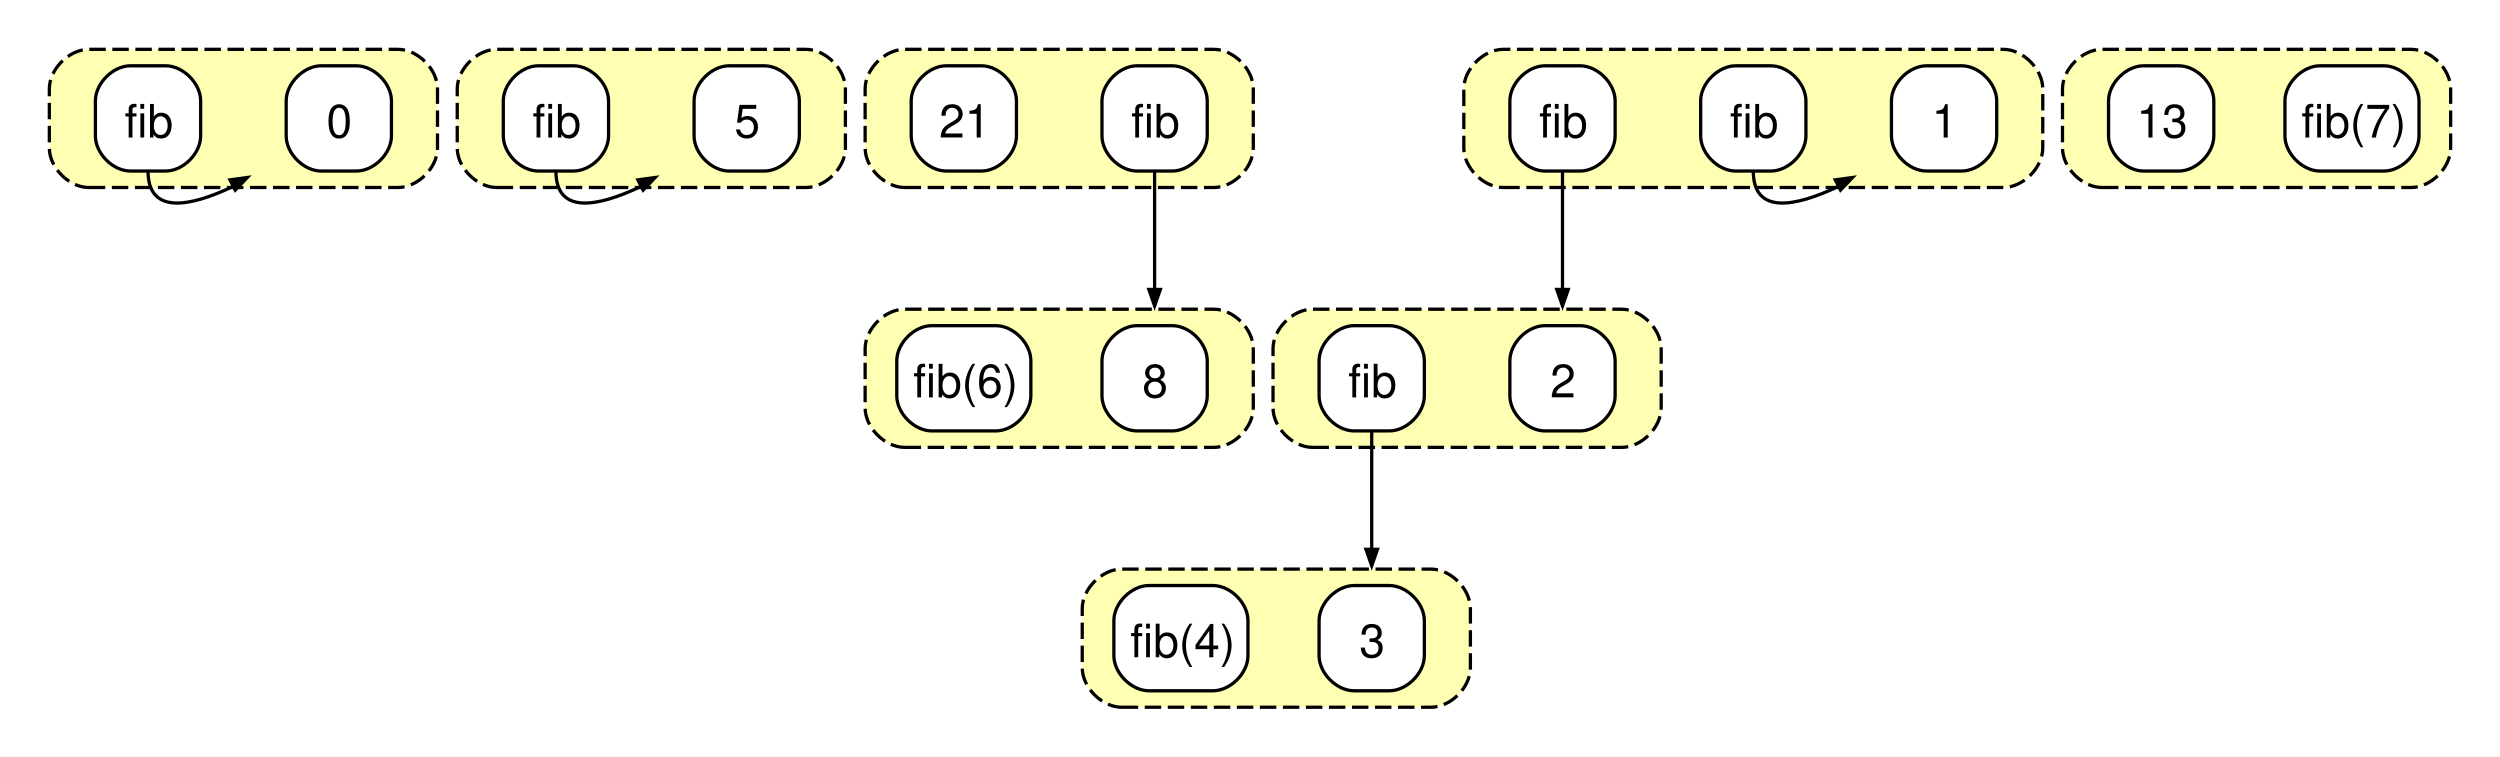
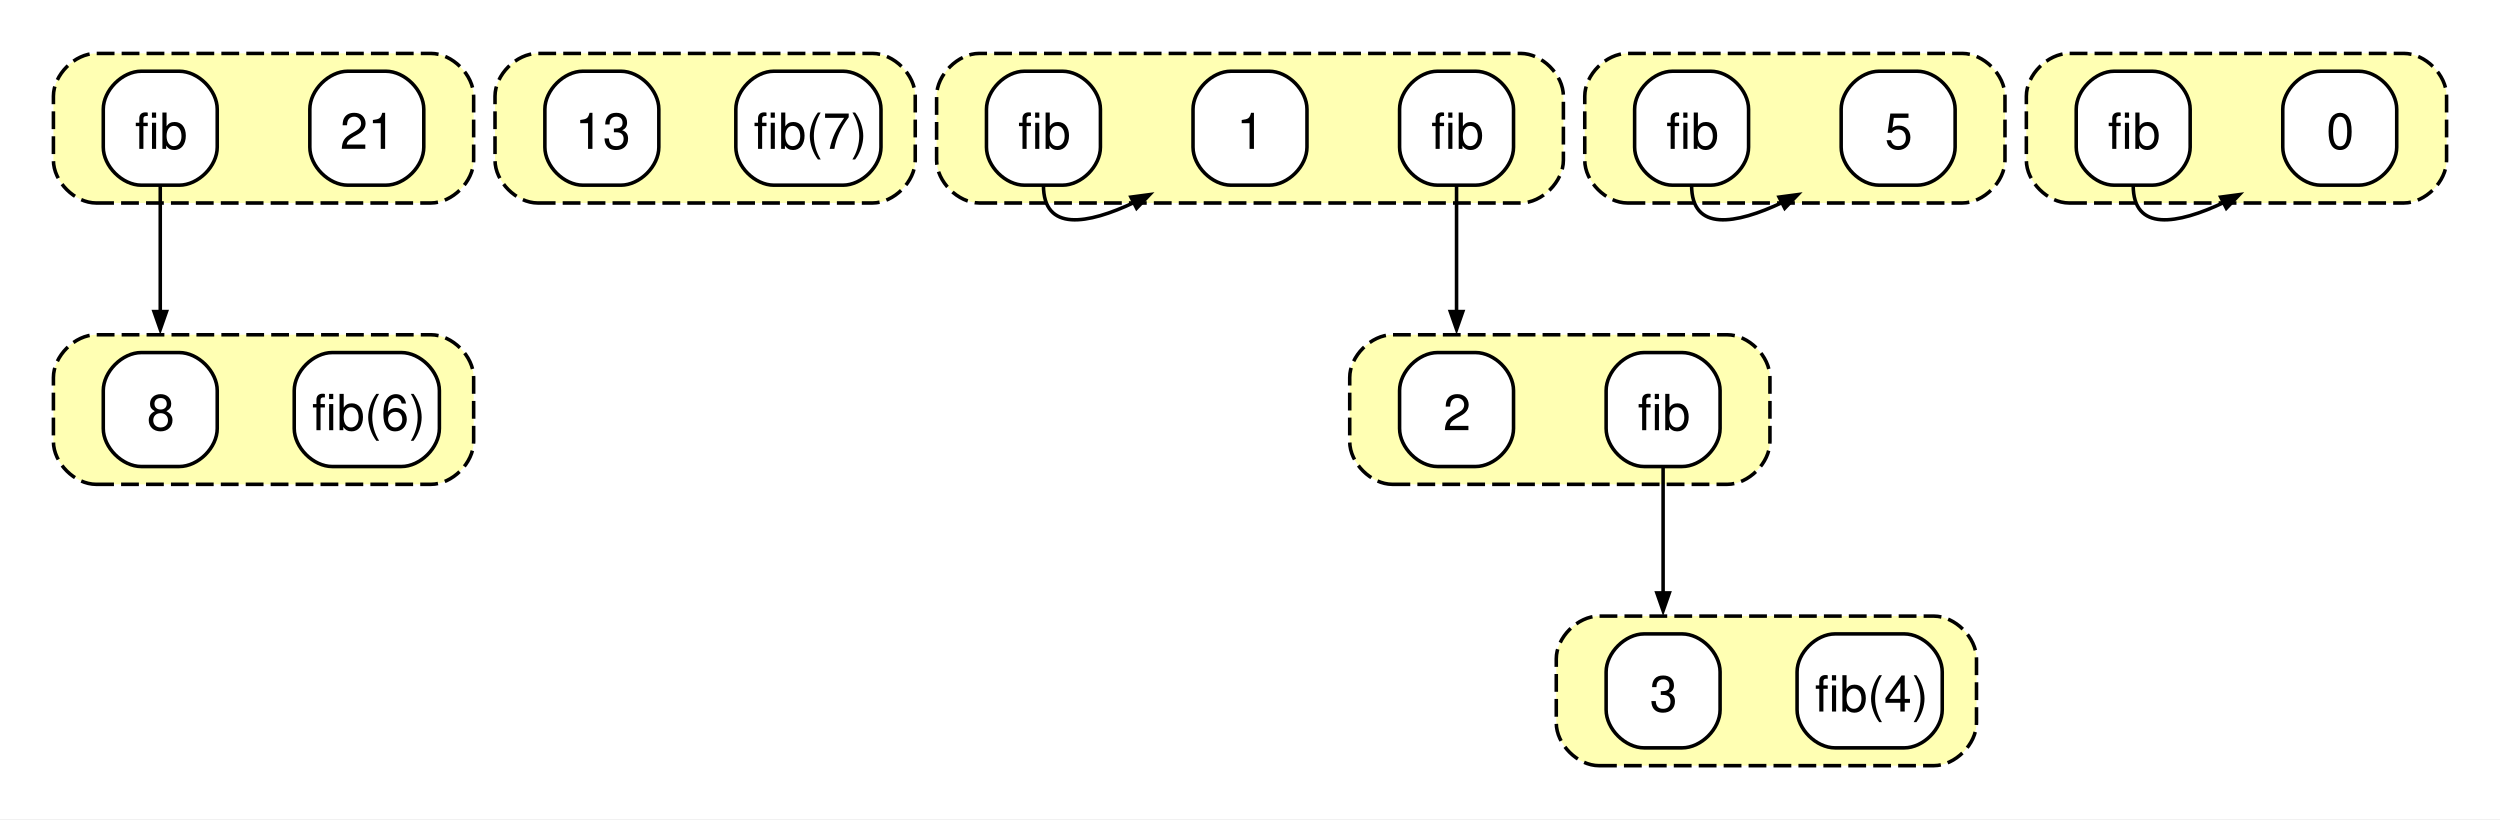
- <svg xmlns="http://www.w3.org/2000/svg" xmlns:xlink="http://www.w3.org/1999/xlink" width="760pt" height="230pt" viewBox="0.00 0.00 760.00 230.00">
+ <svg xmlns="http://www.w3.org/2000/svg" xmlns:xlink="http://www.w3.org/1999/xlink" width="702pt" height="230pt" viewBox="0.00 0.00 702.00 230.00">
  <g id="graph0" class="graph" transform="scale(1 1) rotate(0) translate(4 226)">
-     <polygon fill="white" stroke="none" points="-4,4 -4,-226 756,-226 756,4 -4,4" />
+     <polygon fill="white" stroke="none" points="-4,4 -4,-226 698,-226 698,4 -4,4" />
    <g id="clust1" class="cluster">
</g>
    <g id="clust2" class="cluster">
      <path fill="#ffffb3" stroke="black" stroke-dasharray="5,2" d="M23,-169C23,-169 117,-169 117,-169 123,-169 129,-175 129,-181 129,-181 129,-199 129,-199 129,-205 123,-211 117,-211 117,-211 23,-211 23,-211 17,-211 11,-205 11,-199 11,-199 11,-181 11,-181 11,-175 17,-169 23,-169" />
    </g>
    <g id="clust4" class="cluster">
</g>
    <g id="clust5" class="cluster">
      <path fill="#ffffb3" stroke="black" stroke-dasharray="5,2" d="M147,-169C147,-169 241,-169 241,-169 247,-169 253,-175 253,-181 253,-181 253,-199 253,-199 253,-205 247,-211 241,-211 241,-211 147,-211 147,-211 141,-211 135,-205 135,-199 135,-199 135,-181 135,-181 135,-175 141,-169 147,-169" />
    </g>
    <g id="clust7" class="cluster">
</g>
    <g id="clust8" class="cluster">
-       <path fill="#ffffb3" stroke="black" stroke-dasharray="5,2" d="M271,-169C271,-169 365,-169 365,-169 371,-169 377,-175 377,-181 377,-181 377,-199 377,-199 377,-205 371,-211 365,-211 365,-211 271,-211 271,-211 265,-211 259,-205 259,-199 259,-199 259,-181 259,-181 259,-175 265,-169 271,-169" />
+       <path fill="#ffffb3" stroke="black" stroke-dasharray="5,2" d="M271,-169C271,-169 423,-169 423,-169 429,-169 435,-175 435,-181 435,-181 435,-199 435,-199 435,-205 429,-211 423,-211 423,-211 271,-211 271,-211 265,-211 259,-205 259,-199 259,-199 259,-181 259,-181 259,-175 265,-169 271,-169" />
    </g>
    <g id="clust10" class="cluster">
</g>
    <g id="clust11" class="cluster">
-       <path fill="#ffffb3" stroke="black" stroke-dasharray="5,2" d="M337,-11C337,-11 431,-11 431,-11 437,-11 443,-17 443,-23 443,-23 443,-41 443,-41 443,-47 437,-53 431,-53 431,-53 337,-53 337,-53 331,-53 325,-47 325,-41 325,-41 325,-23 325,-23 325,-17 331,-11 337,-11" />
+       <path fill="#ffffb3" stroke="black" stroke-dasharray="5,2" d="M387,-90C387,-90 481,-90 481,-90 487,-90 493,-96 493,-102 493,-102 493,-120 493,-120 493,-126 487,-132 481,-132 481,-132 387,-132 387,-132 381,-132 375,-126 375,-120 375,-120 375,-102 375,-102 375,-96 381,-90 387,-90" />
    </g>
    <g id="clust13" class="cluster">
</g>
    <g id="clust14" class="cluster">
-       <path fill="#ffffb3" stroke="black" stroke-dasharray="5,2" d="M453,-169C453,-169 605,-169 605,-169 611,-169 617,-175 617,-181 617,-181 617,-199 617,-199 617,-205 611,-211 605,-211 605,-211 453,-211 453,-211 447,-211 441,-205 441,-199 441,-199 441,-181 441,-181 441,-175 447,-169 453,-169" />
+       <path fill="#ffffb3" stroke="black" stroke-dasharray="5,2" d="M453,-169C453,-169 547,-169 547,-169 553,-169 559,-175 559,-181 559,-181 559,-199 559,-199 559,-205 553,-211 547,-211 547,-211 453,-211 453,-211 447,-211 441,-205 441,-199 441,-199 441,-181 441,-181 441,-175 447,-169 453,-169" />
    </g>
    <g id="clust16" class="cluster">
</g>
    <g id="clust17" class="cluster">
-       <path fill="#ffffb3" stroke="black" stroke-dasharray="5,2" d="M271,-90C271,-90 365,-90 365,-90 371,-90 377,-96 377,-102 377,-102 377,-120 377,-120 377,-126 371,-132 365,-132 365,-132 271,-132 271,-132 265,-132 259,-126 259,-120 259,-120 259,-102 259,-102 259,-96 265,-90 271,-90" />
+       <path fill="#ffffb3" stroke="black" stroke-dasharray="5,2" d="M445,-11C445,-11 539,-11 539,-11 545,-11 551,-17 551,-23 551,-23 551,-41 551,-41 551,-47 545,-53 539,-53 539,-53 445,-53 445,-53 439,-53 433,-47 433,-41 433,-41 433,-23 433,-23 433,-17 439,-11 445,-11" />
    </g>
    <g id="clust19" class="cluster">
</g>
    <g id="clust20" class="cluster">
-       <path fill="#ffffb3" stroke="black" stroke-dasharray="5,2" d="M635,-169C635,-169 729,-169 729,-169 735,-169 741,-175 741,-181 741,-181 741,-199 741,-199 741,-205 735,-211 729,-211 729,-211 635,-211 635,-211 629,-211 623,-205 623,-199 623,-199 623,-181 623,-181 623,-175 629,-169 635,-169" />
+       <path fill="#ffffb3" stroke="black" stroke-dasharray="5,2" d="M23,-90C23,-90 117,-90 117,-90 123,-90 129,-96 129,-102 129,-102 129,-120 129,-120 129,-126 123,-132 117,-132 117,-132 23,-132 23,-132 17,-132 11,-126 11,-120 11,-120 11,-102 11,-102 11,-96 17,-90 23,-90" />
    </g>
    <g id="clust22" class="cluster">
</g>
    <g id="clust23" class="cluster">
-       <path fill="#ffffb3" stroke="black" stroke-dasharray="5,2" d="M395,-90C395,-90 489,-90 489,-90 495,-90 501,-96 501,-102 501,-102 501,-120 501,-120 501,-126 495,-132 489,-132 489,-132 395,-132 395,-132 389,-132 383,-126 383,-120 383,-120 383,-102 383,-102 383,-96 389,-90 395,-90" />
+       <path fill="#ffffb3" stroke="black" stroke-dasharray="5,2" d="M577,-169C577,-169 671,-169 671,-169 677,-169 683,-175 683,-181 683,-181 683,-199 683,-199 683,-205 677,-211 671,-211 671,-211 577,-211 577,-211 571,-211 565,-205 565,-199 565,-199 565,-181 565,-181 565,-175 571,-169 577,-169" />
    </g>
    <g id="edge1" class="edge">
-       <path fill="none" stroke="black" d="M41,-174C41,-160.72 53.54,-162.98 66.85,-169.32" />
-       <polygon fill="black" stroke="black" points="65.92,-171.32 71.17,-172.04 67.51,-168.21 65.92,-171.32" />
+       <path fill="none" stroke="black" d="M41,-174C41,-161.22 41,-146.96 41,-135.35" />
+       <polygon fill="black" stroke="black" points="42.75,-138.51 41,-133.51 39.25,-138.51 42.75,-138.51" />
    </g>
    <g id="edge2" class="edge">
-       <path fill="none" stroke="black" d="M165,-174C165,-160.72 177.54,-162.98 190.85,-169.32" />
-       <polygon fill="black" stroke="black" points="189.92,-171.32 195.17,-172.04 191.51,-168.21 189.92,-171.32" />
+       <path fill="none" stroke="black" d="M289,-174C289,-160.84 301.32,-162.94 314.5,-169.16" />
+       <polygon fill="black" stroke="black" points="313.57,-170.65 318.82,-171.35 315.16,-167.53 313.57,-170.65" />
    </g>
    <g id="edge3" class="edge">
-       <path fill="none" stroke="black" d="M347,-174C347,-160.98 347,-146.43 347,-134.7" />
-       <polygon fill="black" stroke="black" points="348.75,-138 347,-133 345.25,-138 348.75,-138" />
+       <path fill="none" stroke="black" d="M405,-174C405,-161.22 405,-146.96 405,-135.35" />
+       <polygon fill="black" stroke="black" points="406.75,-138.51 405,-133.51 403.25,-138.51 406.75,-138.51" />
    </g>
    <g id="edge4" class="edge">
-       <path fill="none" stroke="black" d="M529,-174C529,-160.72 541.54,-162.98 554.85,-169.32" />
-       <polygon fill="black" stroke="black" points="553.92,-171.32 559.17,-172.04 555.51,-168.21 553.92,-171.32" />
+       <path fill="none" stroke="black" d="M463,-95C463,-82.22 463,-67.96 463,-56.35" />
+       <polygon fill="black" stroke="black" points="464.75,-59.51 463,-54.51 461.25,-59.51 464.75,-59.51" />
    </g>
    <g id="edge5" class="edge">
-       <path fill="none" stroke="black" d="M471,-174C471,-160.98 471,-146.43 471,-134.7" />
-       <polygon fill="black" stroke="black" points="472.75,-138 471,-133 469.25,-138 472.75,-138" />
+       <path fill="none" stroke="black" d="M471,-174C471,-160.84 483.32,-162.94 496.5,-169.16" />
+       <polygon fill="black" stroke="black" points="495.57,-170.65 500.82,-171.35 497.16,-167.53 495.57,-170.65" />
    </g>
    <g id="edge6" class="edge">
-       <path fill="none" stroke="black" d="M413,-95C413,-81.98 413,-67.43 413,-55.7" />
-       <polygon fill="black" stroke="black" points="414.75,-59 413,-54 411.25,-59 414.75,-59" />
+       <path fill="none" stroke="black" d="M595,-174C595,-160.84 607.32,-162.94 620.5,-169.16" />
+       <polygon fill="black" stroke="black" points="619.57,-170.65 624.82,-171.35 621.16,-167.53 619.57,-170.65" />
    </g>
    <g id="node1" class="node">
      <g id="a_node1">
-         <a xlink:title="i64-0: fib-0">
+         <a xlink:title="i64-12626936695586741817: fib-10080759905092916392">
          <path fill="white" stroke="none" d="M35.67,-174C35.67,-174 46.33,-174 46.33,-174 51.67,-174 57,-179.33 57,-184.67 57,-184.67 57,-195.33 57,-195.33 57,-200.67 51.67,-206 46.33,-206 46.33,-206 35.67,-206 35.67,-206 30.33,-206 25,-200.67 25,-195.33 25,-195.33 25,-184.67 25,-184.67 25,-179.33 30.33,-174 35.67,-174" />
          <text text-anchor="start" x="33.88" y="-184.2" font-family="Helvetica,sans-Serif" font-size="14.00">fib</text>
          <path fill="none" stroke="black" d="M35.67,-174C35.67,-174 46.33,-174 46.33,-174 51.67,-174 57,-179.33 57,-184.67 57,-184.67 57,-195.33 57,-195.33 57,-200.67 51.67,-206 46.33,-206 46.33,-206 35.67,-206 35.67,-206 30.33,-206 25,-200.67 25,-195.33 25,-195.33 25,-184.67 25,-184.67 25,-179.33 30.33,-174 35.67,-174" />
        </a>
      </g>
    </g>
    <g id="node2" class="node">
      <g id="a_node2">
-         <a xlink:title="i64-0: i64-0">
-           <path fill="white" stroke="none" d="M93.67,-174C93.67,-174 104.33,-174 104.33,-174 109.67,-174 115,-179.33 115,-184.67 115,-184.67 115,-195.33 115,-195.33 115,-200.67 109.67,-206 104.33,-206 104.33,-206 93.67,-206 93.67,-206 88.33,-206 83,-200.67 83,-195.33 83,-195.33 83,-184.67 83,-184.67 83,-179.33 88.33,-174 93.67,-174" />
-           <text text-anchor="start" x="95.25" y="-184.2" font-family="Helvetica,sans-Serif" font-size="14.00">0</text>
-           <path fill="none" stroke="black" d="M93.67,-174C93.67,-174 104.33,-174 104.33,-174 109.67,-174 115,-179.33 115,-184.67 115,-184.67 115,-195.33 115,-195.33 115,-200.67 109.67,-206 104.33,-206 104.33,-206 93.67,-206 93.67,-206 88.33,-206 83,-200.67 83,-195.33 83,-195.33 83,-184.67 83,-184.67 83,-179.33 88.33,-174 93.67,-174" />
+         <a xlink:title="i64-10080759905092916392: i64-10080759905092916392">
+           <path fill="white" stroke="none" d="M35.67,-95C35.67,-95 46.33,-95 46.33,-95 51.67,-95 57,-100.33 57,-105.67 57,-105.67 57,-116.33 57,-116.33 57,-121.67 51.67,-127 46.33,-127 46.33,-127 35.67,-127 35.67,-127 30.33,-127 25,-121.67 25,-116.33 25,-116.33 25,-105.67 25,-105.67 25,-100.33 30.33,-95 35.67,-95" />
+           <text text-anchor="start" x="37.25" y="-105.2" font-family="Helvetica,sans-Serif" font-size="14.00">8</text>
+           <path fill="none" stroke="black" d="M35.67,-95C35.67,-95 46.33,-95 46.33,-95 51.67,-95 57,-100.33 57,-105.67 57,-105.67 57,-116.33 57,-116.33 57,-121.67 51.67,-127 46.33,-127 46.33,-127 35.67,-127 35.67,-127 30.33,-127 25,-121.67 25,-116.33 25,-116.33 25,-105.67 25,-105.67 25,-100.33 30.33,-95 35.67,-95" />
        </a>
      </g>
    </g>
    <g id="node3" class="node">
      <g id="a_node3">
-         <a xlink:title="i64-10912160959110460649: fib-10912160959110460649">
-           <path fill="white" stroke="none" d="M159.67,-174C159.67,-174 170.33,-174 170.33,-174 175.67,-174 181,-179.33 181,-184.67 181,-184.67 181,-195.33 181,-195.33 181,-200.67 175.67,-206 170.33,-206 170.33,-206 159.67,-206 159.67,-206 154.33,-206 149,-200.67 149,-195.33 149,-195.33 149,-184.67 149,-184.67 149,-179.33 154.33,-174 159.67,-174" />
-           <text text-anchor="start" x="157.88" y="-184.2" font-family="Helvetica,sans-Serif" font-size="14.00">fib</text>
-           <path fill="none" stroke="black" d="M159.67,-174C159.67,-174 170.33,-174 170.33,-174 175.67,-174 181,-179.33 181,-184.67 181,-184.67 181,-195.33 181,-195.33 181,-200.67 175.67,-206 170.33,-206 170.33,-206 159.67,-206 159.67,-206 154.33,-206 149,-200.67 149,-195.33 149,-195.33 149,-184.67 149,-184.67 149,-179.33 154.33,-174 159.67,-174" />
+         <a xlink:title="i64-12626936695586741817: i64-12626936695586741817">
+           <path fill="white" stroke="none" d="M93.67,-174C93.67,-174 104.33,-174 104.33,-174 109.67,-174 115,-179.33 115,-184.67 115,-184.67 115,-195.33 115,-195.33 115,-200.67 109.67,-206 104.33,-206 104.33,-206 93.67,-206 93.67,-206 88.33,-206 83,-200.67 83,-195.33 83,-195.33 83,-184.67 83,-184.67 83,-179.33 88.33,-174 93.67,-174" />
+           <text text-anchor="start" x="91.5" y="-184.2" font-family="Helvetica,sans-Serif" font-size="14.00">21</text>
+           <path fill="none" stroke="black" d="M93.67,-174C93.67,-174 104.33,-174 104.33,-174 109.67,-174 115,-179.33 115,-184.67 115,-184.67 115,-195.33 115,-195.33 115,-200.67 109.67,-206 104.33,-206 104.33,-206 93.67,-206 93.67,-206 88.33,-206 83,-200.67 83,-195.33 83,-195.33 83,-184.67 83,-184.67 83,-179.33 88.33,-174 93.67,-174" />
        </a>
      </g>
    </g>
    <g id="node4" class="node">
      <g id="a_node4">
-         <a xlink:title="i64-10912160959110460649: i64-10912160959110460649">
-           <path fill="white" stroke="none" d="M217.67,-174C217.67,-174 228.33,-174 228.33,-174 233.67,-174 239,-179.33 239,-184.67 239,-184.67 239,-195.33 239,-195.33 239,-200.67 233.67,-206 228.33,-206 228.33,-206 217.67,-206 217.67,-206 212.33,-206 207,-200.67 207,-195.33 207,-195.33 207,-184.67 207,-184.67 207,-179.33 212.33,-174 217.67,-174" />
-           <text text-anchor="start" x="219.25" y="-184.2" font-family="Helvetica,sans-Serif" font-size="14.00">5</text>
-           <path fill="none" stroke="black" d="M217.67,-174C217.67,-174 228.33,-174 228.33,-174 233.67,-174 239,-179.33 239,-184.67 239,-184.67 239,-195.33 239,-195.33 239,-200.67 233.67,-206 228.33,-206 228.33,-206 217.67,-206 217.67,-206 212.33,-206 207,-200.67 207,-195.33 207,-195.33 207,-184.67 207,-184.67 207,-179.33 212.33,-174 217.67,-174" />
+         <a xlink:title="i64-2546176790493825425: i64-2546176790493825425">
+           <path fill="white" stroke="none" d="M159.67,-174C159.67,-174 170.33,-174 170.33,-174 175.67,-174 181,-179.33 181,-184.67 181,-184.67 181,-195.33 181,-195.33 181,-200.67 175.67,-206 170.33,-206 170.33,-206 159.67,-206 159.67,-206 154.33,-206 149,-200.67 149,-195.33 149,-195.33 149,-184.67 149,-184.67 149,-179.33 154.33,-174 159.67,-174" />
+           <text text-anchor="start" x="157.5" y="-184.2" font-family="Helvetica,sans-Serif" font-size="14.00">13</text>
+           <path fill="none" stroke="black" d="M159.67,-174C159.67,-174 170.33,-174 170.33,-174 175.67,-174 181,-179.33 181,-184.67 181,-184.67 181,-195.33 181,-195.33 181,-200.67 175.67,-206 170.33,-206 170.33,-206 159.67,-206 159.67,-206 154.33,-206 149,-200.67 149,-195.33 149,-195.33 149,-184.67 149,-184.67 149,-179.33 154.33,-174 159.67,-174" />
        </a>
      </g>
    </g>
    <g id="node5" class="node">
      <g id="a_node5">
-         <a xlink:title="i64-12626936695586741817: fib-10080759905092916392">
-           <path fill="white" stroke="none" d="M341.67,-174C341.67,-174 352.33,-174 352.33,-174 357.67,-174 363,-179.33 363,-184.67 363,-184.67 363,-195.33 363,-195.33 363,-200.67 357.67,-206 352.33,-206 352.33,-206 341.67,-206 341.67,-206 336.33,-206 331,-200.67 331,-195.33 331,-195.33 331,-184.67 331,-184.67 331,-179.33 336.33,-174 341.67,-174" />
-           <text text-anchor="start" x="339.88" y="-184.2" font-family="Helvetica,sans-Serif" font-size="14.00">fib</text>
-           <path fill="none" stroke="black" d="M341.67,-174C341.67,-174 352.33,-174 352.33,-174 357.67,-174 363,-179.33 363,-184.67 363,-184.67 363,-195.33 363,-195.33 363,-200.67 357.67,-206 352.33,-206 352.33,-206 341.67,-206 341.67,-206 336.33,-206 331,-200.67 331,-195.33 331,-195.33 331,-184.67 331,-184.67 331,-179.33 336.33,-174 341.67,-174" />
+         <a xlink:title="i64-2546176790493825425: fib-4208978898528913939">
+           <path fill="white" stroke="none" d="M213.29,-174C213.29,-174 232.71,-174 232.71,-174 238.04,-174 243.38,-179.33 243.38,-184.67 243.38,-184.67 243.38,-195.33 243.38,-195.33 243.38,-200.67 238.04,-206 232.71,-206 232.71,-206 213.29,-206 213.29,-206 207.96,-206 202.62,-200.67 202.62,-195.33 202.62,-195.33 202.62,-184.67 202.62,-184.67 202.62,-179.33 207.96,-174 213.29,-174" />
+           <text text-anchor="start" x="207.62" y="-184.2" font-family="Helvetica,sans-Serif" font-size="14.00">fib(7)</text>
+           <path fill="none" stroke="black" d="M213.29,-174C213.29,-174 232.71,-174 232.71,-174 238.04,-174 243.38,-179.33 243.38,-184.67 243.38,-184.67 243.38,-195.33 243.38,-195.33 243.38,-200.67 238.04,-206 232.71,-206 232.71,-206 213.29,-206 213.29,-206 207.96,-206 202.62,-200.67 202.62,-195.33 202.62,-195.33 202.62,-184.67 202.62,-184.67 202.62,-179.33 207.96,-174 213.29,-174" />
        </a>
      </g>
    </g>
    <g id="node6" class="node">
      <g id="a_node6">
-         <a xlink:title="i64-10080759905092916392: i64-10080759905092916392">
-           <path fill="white" stroke="none" d="M341.67,-95C341.67,-95 352.33,-95 352.33,-95 357.67,-95 363,-100.33 363,-105.67 363,-105.67 363,-116.33 363,-116.33 363,-121.67 357.67,-127 352.33,-127 352.33,-127 341.67,-127 341.67,-127 336.33,-127 331,-121.67 331,-116.33 331,-116.33 331,-105.67 331,-105.67 331,-100.33 336.33,-95 341.67,-95" />
-           <text text-anchor="start" x="343.25" y="-105.2" font-family="Helvetica,sans-Serif" font-size="14.00">8</text>
-           <path fill="none" stroke="black" d="M341.67,-95C341.67,-95 352.33,-95 352.33,-95 357.67,-95 363,-100.33 363,-105.67 363,-105.67 363,-116.33 363,-116.33 363,-121.67 357.67,-127 352.33,-127 352.33,-127 341.67,-127 341.67,-127 336.33,-127 331,-121.67 331,-116.33 331,-116.33 331,-105.67 331,-105.67 331,-100.33 336.33,-95 341.67,-95" />
+         <a xlink:title="i64-5871781006564002453: fib-5871781006564002453">
+           <path fill="white" stroke="none" d="M283.67,-174C283.67,-174 294.33,-174 294.33,-174 299.67,-174 305,-179.33 305,-184.67 305,-184.67 305,-195.33 305,-195.33 305,-200.67 299.67,-206 294.33,-206 294.33,-206 283.67,-206 283.67,-206 278.33,-206 273,-200.67 273,-195.33 273,-195.33 273,-184.67 273,-184.67 273,-179.33 278.33,-174 283.67,-174" />
+           <text text-anchor="start" x="281.88" y="-184.2" font-family="Helvetica,sans-Serif" font-size="14.00">fib</text>
+           <path fill="none" stroke="black" d="M283.67,-174C283.67,-174 294.33,-174 294.33,-174 299.67,-174 305,-179.33 305,-184.67 305,-184.67 305,-195.33 305,-195.33 305,-200.67 299.67,-206 294.33,-206 294.33,-206 283.67,-206 283.67,-206 278.33,-206 273,-200.67 273,-195.33 273,-195.33 273,-184.67 273,-184.67 273,-179.33 278.33,-174 283.67,-174" />
        </a>
      </g>
    </g>
    <g id="node7" class="node">
      <g id="a_node7">
-         <a xlink:title="i64-12626936695586741817: i64-12626936695586741817">
-           <path fill="white" stroke="none" d="M283.67,-174C283.67,-174 294.33,-174 294.33,-174 299.67,-174 305,-179.33 305,-184.67 305,-184.67 305,-195.33 305,-195.33 305,-200.67 299.67,-206 294.33,-206 294.33,-206 283.67,-206 283.67,-206 278.33,-206 273,-200.67 273,-195.33 273,-195.33 273,-184.67 273,-184.67 273,-179.33 278.33,-174 283.67,-174" />
-           <text text-anchor="start" x="281.5" y="-184.2" font-family="Helvetica,sans-Serif" font-size="14.00">21</text>
-           <path fill="none" stroke="black" d="M283.67,-174C283.67,-174 294.33,-174 294.33,-174 299.67,-174 305,-179.33 305,-184.67 305,-184.67 305,-195.33 305,-195.33 305,-200.67 299.67,-206 294.33,-206 294.33,-206 283.67,-206 283.67,-206 278.33,-206 273,-200.67 273,-195.33 273,-195.33 273,-184.67 273,-184.67 273,-179.33 278.33,-174 283.67,-174" />
+         <a xlink:title="i64-5871781006564002453: i64-5871781006564002453">
+           <path fill="white" stroke="none" d="M341.67,-174C341.67,-174 352.33,-174 352.33,-174 357.67,-174 363,-179.33 363,-184.67 363,-184.67 363,-195.33 363,-195.33 363,-200.67 357.67,-206 352.33,-206 352.33,-206 341.67,-206 341.67,-206 336.33,-206 331,-200.67 331,-195.33 331,-195.33 331,-184.67 331,-184.67 331,-179.33 336.33,-174 341.67,-174" />
+           <text text-anchor="start" x="343.25" y="-184.2" font-family="Helvetica,sans-Serif" font-size="14.00">1</text>
+           <path fill="none" stroke="black" d="M341.67,-174C341.67,-174 352.33,-174 352.33,-174 357.67,-174 363,-179.33 363,-184.67 363,-184.67 363,-195.33 363,-195.33 363,-200.67 357.67,-206 352.33,-206 352.33,-206 341.67,-206 341.67,-206 336.33,-206 331,-200.67 331,-195.33 331,-195.33 331,-184.67 331,-184.67 331,-179.33 336.33,-174 341.67,-174" />
        </a>
      </g>
    </g>
    <g id="node8" class="node">
      <g id="a_node8">
-         <a xlink:title="i64-17615343019692007359: i64-17615343019692007359">
-           <path fill="white" stroke="none" d="M407.67,-16C407.67,-16 418.33,-16 418.33,-16 423.67,-16 429,-21.33 429,-26.67 429,-26.67 429,-37.33 429,-37.33 429,-42.67 423.67,-48 418.33,-48 418.33,-48 407.67,-48 407.67,-48 402.33,-48 397,-42.67 397,-37.33 397,-37.33 397,-26.67 397,-26.67 397,-21.33 402.33,-16 407.67,-16" />
-           <text text-anchor="start" x="409.25" y="-26.2" font-family="Helvetica,sans-Serif" font-size="14.00">3</text>
-           <path fill="none" stroke="black" d="M407.67,-16C407.67,-16 418.33,-16 418.33,-16 423.67,-16 429,-21.33 429,-26.67 429,-26.67 429,-37.33 429,-37.33 429,-42.67 423.67,-48 418.33,-48 418.33,-48 407.67,-48 407.67,-48 402.33,-48 397,-42.67 397,-37.33 397,-37.33 397,-26.67 397,-26.67 397,-21.33 402.33,-16 407.67,-16" />
+         <a xlink:title="i64-5871781006564002453: fib-11743562013128004906">
+           <path fill="white" stroke="none" d="M399.67,-174C399.67,-174 410.33,-174 410.33,-174 415.67,-174 421,-179.33 421,-184.67 421,-184.67 421,-195.33 421,-195.33 421,-200.67 415.67,-206 410.33,-206 410.33,-206 399.67,-206 399.67,-206 394.33,-206 389,-200.67 389,-195.33 389,-195.33 389,-184.67 389,-184.67 389,-179.33 394.33,-174 399.67,-174" />
+           <text text-anchor="start" x="397.88" y="-184.2" font-family="Helvetica,sans-Serif" font-size="14.00">fib</text>
+           <path fill="none" stroke="black" d="M399.67,-174C399.67,-174 410.33,-174 410.33,-174 415.67,-174 421,-179.33 421,-184.67 421,-184.67 421,-195.33 421,-195.33 421,-200.67 415.67,-206 410.33,-206 410.33,-206 399.67,-206 399.67,-206 394.33,-206 389,-200.67 389,-195.33 389,-195.33 389,-184.67 389,-184.67 389,-179.33 394.33,-174 399.67,-174" />
        </a>
      </g>
    </g>
    <g id="node9" class="node">
      <g id="a_node9">
-         <a xlink:title="i64-17615343019692007359: fib-5040379952546458196">
-           <path fill="white" stroke="none" d="M345.29,-16C345.29,-16 364.71,-16 364.71,-16 370.04,-16 375.38,-21.33 375.38,-26.67 375.38,-26.67 375.38,-37.33 375.38,-37.33 375.38,-42.67 370.04,-48 364.71,-48 364.71,-48 345.29,-48 345.29,-48 339.96,-48 334.62,-42.67 334.62,-37.33 334.62,-37.33 334.62,-26.67 334.62,-26.67 334.62,-21.33 339.96,-16 345.29,-16" />
-           <text text-anchor="start" x="339.62" y="-26.2" font-family="Helvetica,sans-Serif" font-size="14.00">fib(4)</text>
-           <path fill="none" stroke="black" d="M345.29,-16C345.29,-16 364.71,-16 364.71,-16 370.04,-16 375.38,-21.33 375.38,-26.67 375.38,-26.67 375.38,-37.33 375.38,-37.33 375.38,-42.67 370.04,-48 364.71,-48 364.71,-48 345.29,-48 345.29,-48 339.96,-48 334.62,-42.67 334.62,-37.33 334.62,-37.33 334.62,-26.67 334.62,-26.67 334.62,-21.33 339.96,-16 345.29,-16" />
+         <a xlink:title="i64-11743562013128004906: i64-11743562013128004906">
+           <path fill="white" stroke="none" d="M399.67,-95C399.67,-95 410.33,-95 410.33,-95 415.67,-95 421,-100.33 421,-105.67 421,-105.67 421,-116.33 421,-116.33 421,-121.67 415.67,-127 410.33,-127 410.33,-127 399.67,-127 399.67,-127 394.33,-127 389,-121.67 389,-116.33 389,-116.33 389,-105.67 389,-105.67 389,-100.33 394.33,-95 399.67,-95" />
+           <text text-anchor="start" x="401.25" y="-105.2" font-family="Helvetica,sans-Serif" font-size="14.00">2</text>
+           <path fill="none" stroke="black" d="M399.67,-95C399.67,-95 410.33,-95 410.33,-95 415.67,-95 421,-100.33 421,-105.67 421,-105.67 421,-116.33 421,-116.33 421,-121.67 415.67,-127 410.33,-127 410.33,-127 399.67,-127 399.67,-127 394.33,-127 389,-121.67 389,-116.33 389,-116.33 389,-105.67 389,-105.67 389,-100.33 394.33,-95 399.67,-95" />
        </a>
      </g>
    </g>
    <g id="node10" class="node">
      <g id="a_node10">
-         <a xlink:title="i64-5871781006564002453: fib-5871781006564002453">
-           <path fill="white" stroke="none" d="M523.67,-174C523.67,-174 534.33,-174 534.33,-174 539.67,-174 545,-179.33 545,-184.67 545,-184.67 545,-195.33 545,-195.33 545,-200.67 539.67,-206 534.33,-206 534.33,-206 523.67,-206 523.67,-206 518.33,-206 513,-200.67 513,-195.33 513,-195.33 513,-184.67 513,-184.67 513,-179.33 518.33,-174 523.67,-174" />
-           <text text-anchor="start" x="521.88" y="-184.2" font-family="Helvetica,sans-Serif" font-size="14.00">fib</text>
-           <path fill="none" stroke="black" d="M523.67,-174C523.67,-174 534.33,-174 534.33,-174 539.67,-174 545,-179.33 545,-184.67 545,-184.67 545,-195.33 545,-195.33 545,-200.67 539.67,-206 534.33,-206 534.33,-206 523.67,-206 523.67,-206 518.33,-206 513,-200.67 513,-195.33 513,-195.33 513,-184.67 513,-184.67 513,-179.33 518.33,-174 523.67,-174" />
+         <a xlink:title="i64-11743562013128004906: fib-17615343019692007359">
+           <path fill="white" stroke="none" d="M457.67,-95C457.67,-95 468.33,-95 468.33,-95 473.67,-95 479,-100.33 479,-105.67 479,-105.67 479,-116.33 479,-116.33 479,-121.67 473.67,-127 468.33,-127 468.33,-127 457.67,-127 457.67,-127 452.33,-127 447,-121.67 447,-116.33 447,-116.33 447,-105.67 447,-105.67 447,-100.33 452.33,-95 457.67,-95" />
+           <text text-anchor="start" x="455.88" y="-105.2" font-family="Helvetica,sans-Serif" font-size="14.00">fib</text>
+           <path fill="none" stroke="black" d="M457.67,-95C457.67,-95 468.33,-95 468.33,-95 473.67,-95 479,-100.33 479,-105.67 479,-105.67 479,-116.33 479,-116.33 479,-121.67 473.67,-127 468.33,-127 468.33,-127 457.67,-127 457.67,-127 452.33,-127 447,-121.67 447,-116.33 447,-116.33 447,-105.67 447,-105.67 447,-100.33 452.33,-95 457.67,-95" />
        </a>
      </g>
    </g>
    <g id="node11" class="node">
      <g id="a_node11">
-         <a xlink:title="i64-5871781006564002453: i64-5871781006564002453">
-           <path fill="white" stroke="none" d="M581.67,-174C581.67,-174 592.33,-174 592.33,-174 597.67,-174 603,-179.33 603,-184.67 603,-184.67 603,-195.33 603,-195.33 603,-200.67 597.67,-206 592.33,-206 592.33,-206 581.67,-206 581.67,-206 576.33,-206 571,-200.67 571,-195.33 571,-195.33 571,-184.67 571,-184.67 571,-179.33 576.33,-174 581.67,-174" />
-           <text text-anchor="start" x="583.25" y="-184.2" font-family="Helvetica,sans-Serif" font-size="14.00">1</text>
-           <path fill="none" stroke="black" d="M581.67,-174C581.67,-174 592.33,-174 592.33,-174 597.67,-174 603,-179.33 603,-184.67 603,-184.67 603,-195.33 603,-195.33 603,-200.67 597.67,-206 592.33,-206 592.33,-206 581.67,-206 581.67,-206 576.33,-206 571,-200.67 571,-195.33 571,-195.33 571,-184.67 571,-184.67 571,-179.33 576.33,-174 581.67,-174" />
+         <a xlink:title="i64-17615343019692007359: i64-17615343019692007359">
+           <path fill="white" stroke="none" d="M457.67,-16C457.67,-16 468.33,-16 468.33,-16 473.67,-16 479,-21.33 479,-26.67 479,-26.67 479,-37.33 479,-37.33 479,-42.67 473.67,-48 468.33,-48 468.33,-48 457.67,-48 457.67,-48 452.33,-48 447,-42.67 447,-37.33 447,-37.33 447,-26.67 447,-26.67 447,-21.33 452.33,-16 457.67,-16" />
+           <text text-anchor="start" x="459.25" y="-26.2" font-family="Helvetica,sans-Serif" font-size="14.00">3</text>
+           <path fill="none" stroke="black" d="M457.67,-16C457.67,-16 468.33,-16 468.33,-16 473.67,-16 479,-21.33 479,-26.67 479,-26.67 479,-37.33 479,-37.33 479,-42.67 473.67,-48 468.33,-48 468.33,-48 457.67,-48 457.67,-48 452.33,-48 447,-42.67 447,-37.33 447,-37.33 447,-26.67 447,-26.67 447,-21.33 452.33,-16 457.67,-16" />
        </a>
      </g>
    </g>
    <g id="node12" class="node">
      <g id="a_node12">
-         <a xlink:title="i64-5871781006564002453: fib-11743562013128004906">
+         <a xlink:title="i64-10912160959110460649: fib-10912160959110460649">
          <path fill="white" stroke="none" d="M465.67,-174C465.67,-174 476.33,-174 476.33,-174 481.67,-174 487,-179.33 487,-184.67 487,-184.67 487,-195.33 487,-195.33 487,-200.67 481.67,-206 476.33,-206 476.33,-206 465.67,-206 465.67,-206 460.33,-206 455,-200.67 455,-195.33 455,-195.33 455,-184.67 455,-184.67 455,-179.33 460.33,-174 465.67,-174" />
          <text text-anchor="start" x="463.88" y="-184.2" font-family="Helvetica,sans-Serif" font-size="14.00">fib</text>
          <path fill="none" stroke="black" d="M465.67,-174C465.67,-174 476.33,-174 476.33,-174 481.67,-174 487,-179.33 487,-184.67 487,-184.67 487,-195.33 487,-195.33 487,-200.67 481.67,-206 476.33,-206 476.33,-206 465.67,-206 465.67,-206 460.33,-206 455,-200.67 455,-195.33 455,-195.33 455,-184.67 455,-184.67 455,-179.33 460.33,-174 465.67,-174" />
        </a>
      </g>
    </g>
    <g id="node13" class="node">
      <g id="a_node13">
-         <a xlink:title="i64-11743562013128004906: i64-11743562013128004906">
-           <path fill="white" stroke="none" d="M465.67,-95C465.67,-95 476.33,-95 476.33,-95 481.67,-95 487,-100.33 487,-105.67 487,-105.67 487,-116.33 487,-116.33 487,-121.67 481.67,-127 476.33,-127 476.33,-127 465.67,-127 465.67,-127 460.33,-127 455,-121.67 455,-116.33 455,-116.33 455,-105.67 455,-105.67 455,-100.33 460.33,-95 465.67,-95" />
-           <text text-anchor="start" x="467.25" y="-105.2" font-family="Helvetica,sans-Serif" font-size="14.00">2</text>
-           <path fill="none" stroke="black" d="M465.67,-95C465.67,-95 476.33,-95 476.33,-95 481.67,-95 487,-100.33 487,-105.67 487,-105.67 487,-116.33 487,-116.33 487,-121.67 481.67,-127 476.33,-127 476.33,-127 465.67,-127 465.67,-127 460.33,-127 455,-121.67 455,-116.33 455,-116.33 455,-105.67 455,-105.67 455,-100.33 460.33,-95 465.67,-95" />
+         <a xlink:title="i64-10912160959110460649: i64-10912160959110460649">
+           <path fill="white" stroke="none" d="M523.67,-174C523.67,-174 534.33,-174 534.33,-174 539.67,-174 545,-179.33 545,-184.67 545,-184.67 545,-195.33 545,-195.33 545,-200.67 539.67,-206 534.33,-206 534.33,-206 523.67,-206 523.67,-206 518.33,-206 513,-200.67 513,-195.33 513,-195.33 513,-184.67 513,-184.67 513,-179.33 518.33,-174 523.67,-174" />
+           <text text-anchor="start" x="525.25" y="-184.2" font-family="Helvetica,sans-Serif" font-size="14.00">5</text>
+           <path fill="none" stroke="black" d="M523.67,-174C523.67,-174 534.33,-174 534.33,-174 539.67,-174 545,-179.33 545,-184.67 545,-184.67 545,-195.33 545,-195.33 545,-200.67 539.67,-206 534.33,-206 534.33,-206 523.67,-206 523.67,-206 518.33,-206 513,-200.67 513,-195.33 513,-195.33 513,-184.67 513,-184.67 513,-179.33 518.33,-174 523.67,-174" />
        </a>
      </g>
    </g>
    <g id="node14" class="node">
      <g id="a_node14">
-         <a xlink:title="i64-10080759905092916392: fib-16783941965674463102">
-           <path fill="white" stroke="none" d="M279.29,-95C279.29,-95 298.71,-95 298.71,-95 304.04,-95 309.38,-100.33 309.38,-105.67 309.38,-105.67 309.38,-116.33 309.38,-116.33 309.38,-121.67 304.04,-127 298.71,-127 298.71,-127 279.29,-127 279.29,-127 273.96,-127 268.62,-121.67 268.62,-116.33 268.62,-116.33 268.62,-105.67 268.62,-105.67 268.62,-100.33 273.96,-95 279.29,-95" />
-           <text text-anchor="start" x="273.62" y="-105.2" font-family="Helvetica,sans-Serif" font-size="14.00">fib(6)</text>
-           <path fill="none" stroke="black" d="M279.29,-95C279.29,-95 298.71,-95 298.71,-95 304.04,-95 309.38,-100.33 309.38,-105.67 309.38,-105.67 309.38,-116.33 309.38,-116.33 309.38,-121.67 304.04,-127 298.71,-127 298.71,-127 279.29,-127 279.29,-127 273.96,-127 268.62,-121.67 268.62,-116.33 268.62,-116.33 268.62,-105.67 268.62,-105.67 268.62,-100.33 273.96,-95 279.29,-95" />
+         <a xlink:title="i64-17615343019692007359: fib-5040379952546458196">
+           <path fill="white" stroke="none" d="M511.29,-16C511.29,-16 530.71,-16 530.71,-16 536.04,-16 541.38,-21.33 541.38,-26.67 541.38,-26.67 541.38,-37.33 541.38,-37.33 541.38,-42.67 536.04,-48 530.71,-48 530.71,-48 511.29,-48 511.29,-48 505.96,-48 500.62,-42.67 500.62,-37.33 500.62,-37.33 500.62,-26.67 500.62,-26.67 500.62,-21.33 505.96,-16 511.29,-16" />
+           <text text-anchor="start" x="505.62" y="-26.2" font-family="Helvetica,sans-Serif" font-size="14.00">fib(4)</text>
+           <path fill="none" stroke="black" d="M511.29,-16C511.29,-16 530.71,-16 530.71,-16 536.04,-16 541.38,-21.33 541.38,-26.67 541.38,-26.67 541.38,-37.33 541.38,-37.33 541.38,-42.67 536.04,-48 530.71,-48 530.71,-48 511.29,-48 511.29,-48 505.96,-48 500.62,-42.67 500.62,-37.33 500.62,-37.33 500.62,-26.67 500.62,-26.67 500.62,-21.33 505.96,-16 511.29,-16" />
        </a>
      </g>
    </g>
    <g id="node15" class="node">
      <g id="a_node15">
-         <a xlink:title="i64-2546176790493825425: fib-4208978898528913939">
-           <path fill="white" stroke="none" d="M701.29,-174C701.29,-174 720.71,-174 720.71,-174 726.04,-174 731.38,-179.33 731.38,-184.67 731.38,-184.67 731.38,-195.33 731.38,-195.33 731.38,-200.67 726.04,-206 720.71,-206 720.71,-206 701.29,-206 701.29,-206 695.96,-206 690.62,-200.67 690.62,-195.33 690.62,-195.33 690.62,-184.67 690.62,-184.67 690.62,-179.33 695.96,-174 701.29,-174" />
-           <text text-anchor="start" x="695.62" y="-184.2" font-family="Helvetica,sans-Serif" font-size="14.00">fib(7)</text>
-           <path fill="none" stroke="black" d="M701.29,-174C701.29,-174 720.71,-174 720.71,-174 726.04,-174 731.38,-179.33 731.38,-184.67 731.38,-184.67 731.38,-195.33 731.38,-195.33 731.38,-200.67 726.04,-206 720.71,-206 720.71,-206 701.29,-206 701.29,-206 695.96,-206 690.62,-200.67 690.62,-195.33 690.62,-195.33 690.62,-184.67 690.62,-184.67 690.62,-179.33 695.96,-174 701.29,-174" />
+         <a xlink:title="i64-10080759905092916392: fib-16783941965674463102">
+           <path fill="white" stroke="none" d="M89.29,-95C89.29,-95 108.71,-95 108.71,-95 114.04,-95 119.38,-100.33 119.38,-105.67 119.38,-105.67 119.38,-116.33 119.38,-116.33 119.38,-121.67 114.04,-127 108.71,-127 108.71,-127 89.29,-127 89.29,-127 83.96,-127 78.62,-121.67 78.62,-116.33 78.62,-116.33 78.62,-105.67 78.62,-105.67 78.62,-100.33 83.96,-95 89.29,-95" />
+           <text text-anchor="start" x="83.62" y="-105.2" font-family="Helvetica,sans-Serif" font-size="14.00">fib(6)</text>
+           <path fill="none" stroke="black" d="M89.29,-95C89.29,-95 108.71,-95 108.71,-95 114.04,-95 119.38,-100.33 119.38,-105.67 119.38,-105.67 119.38,-116.33 119.38,-116.33 119.38,-121.67 114.04,-127 108.71,-127 108.71,-127 89.29,-127 89.29,-127 83.96,-127 78.62,-121.67 78.62,-116.33 78.62,-116.33 78.62,-105.67 78.62,-105.67 78.62,-100.33 83.96,-95 89.29,-95" />
        </a>
      </g>
    </g>
    <g id="node16" class="node">
      <g id="a_node16">
-         <a xlink:title="i64-2546176790493825425: i64-2546176790493825425">
-           <path fill="white" stroke="none" d="M647.67,-174C647.67,-174 658.33,-174 658.33,-174 663.67,-174 669,-179.33 669,-184.67 669,-184.67 669,-195.33 669,-195.33 669,-200.67 663.67,-206 658.33,-206 658.33,-206 647.67,-206 647.67,-206 642.33,-206 637,-200.67 637,-195.33 637,-195.33 637,-184.67 637,-184.67 637,-179.33 642.33,-174 647.67,-174" />
-           <text text-anchor="start" x="645.5" y="-184.2" font-family="Helvetica,sans-Serif" font-size="14.00">13</text>
-           <path fill="none" stroke="black" d="M647.67,-174C647.67,-174 658.33,-174 658.33,-174 663.67,-174 669,-179.33 669,-184.67 669,-184.67 669,-195.33 669,-195.33 669,-200.67 663.67,-206 658.33,-206 658.33,-206 647.67,-206 647.67,-206 642.33,-206 637,-200.67 637,-195.33 637,-195.33 637,-184.67 637,-184.67 637,-179.33 642.33,-174 647.67,-174" />
+         <a xlink:title="i64-0: fib-0">
+           <path fill="white" stroke="none" d="M589.67,-174C589.67,-174 600.33,-174 600.33,-174 605.67,-174 611,-179.33 611,-184.67 611,-184.67 611,-195.33 611,-195.33 611,-200.67 605.67,-206 600.33,-206 600.33,-206 589.67,-206 589.67,-206 584.33,-206 579,-200.67 579,-195.33 579,-195.33 579,-184.67 579,-184.67 579,-179.33 584.33,-174 589.67,-174" />
+           <text text-anchor="start" x="587.88" y="-184.2" font-family="Helvetica,sans-Serif" font-size="14.00">fib</text>
+           <path fill="none" stroke="black" d="M589.67,-174C589.67,-174 600.33,-174 600.33,-174 605.67,-174 611,-179.33 611,-184.67 611,-184.67 611,-195.33 611,-195.33 611,-200.67 605.67,-206 600.33,-206 600.33,-206 589.67,-206 589.67,-206 584.33,-206 579,-200.67 579,-195.33 579,-195.33 579,-184.67 579,-184.67 579,-179.33 584.33,-174 589.67,-174" />
        </a>
      </g>
    </g>
    <g id="node17" class="node">
      <g id="a_node17">
-         <a xlink:title="i64-11743562013128004906: fib-17615343019692007359">
-           <path fill="white" stroke="none" d="M407.67,-95C407.67,-95 418.33,-95 418.33,-95 423.67,-95 429,-100.33 429,-105.67 429,-105.67 429,-116.33 429,-116.33 429,-121.67 423.67,-127 418.33,-127 418.33,-127 407.67,-127 407.67,-127 402.33,-127 397,-121.67 397,-116.33 397,-116.33 397,-105.67 397,-105.67 397,-100.33 402.33,-95 407.67,-95" />
-           <text text-anchor="start" x="405.88" y="-105.2" font-family="Helvetica,sans-Serif" font-size="14.00">fib</text>
-           <path fill="none" stroke="black" d="M407.67,-95C407.67,-95 418.33,-95 418.33,-95 423.67,-95 429,-100.33 429,-105.67 429,-105.67 429,-116.33 429,-116.33 429,-121.67 423.67,-127 418.33,-127 418.33,-127 407.67,-127 407.67,-127 402.33,-127 397,-121.67 397,-116.33 397,-116.33 397,-105.67 397,-105.67 397,-100.33 402.33,-95 407.67,-95" />
+         <a xlink:title="i64-0: i64-0">
+           <path fill="white" stroke="none" d="M647.67,-174C647.67,-174 658.33,-174 658.33,-174 663.67,-174 669,-179.33 669,-184.67 669,-184.67 669,-195.33 669,-195.33 669,-200.67 663.67,-206 658.33,-206 658.33,-206 647.67,-206 647.67,-206 642.33,-206 637,-200.67 637,-195.33 637,-195.33 637,-184.67 637,-184.67 637,-179.33 642.33,-174 647.67,-174" />
+           <text text-anchor="start" x="649.25" y="-184.2" font-family="Helvetica,sans-Serif" font-size="14.00">0</text>
+           <path fill="none" stroke="black" d="M647.67,-174C647.67,-174 658.33,-174 658.33,-174 663.67,-174 669,-179.33 669,-184.67 669,-184.67 669,-195.33 669,-195.33 669,-200.67 663.67,-206 658.33,-206 658.33,-206 647.67,-206 647.67,-206 642.33,-206 637,-200.67 637,-195.33 637,-195.33 637,-184.67 637,-184.67 637,-179.33 642.33,-174 647.67,-174" />
        </a>
      </g>
    </g>
  </g>
</svg>
